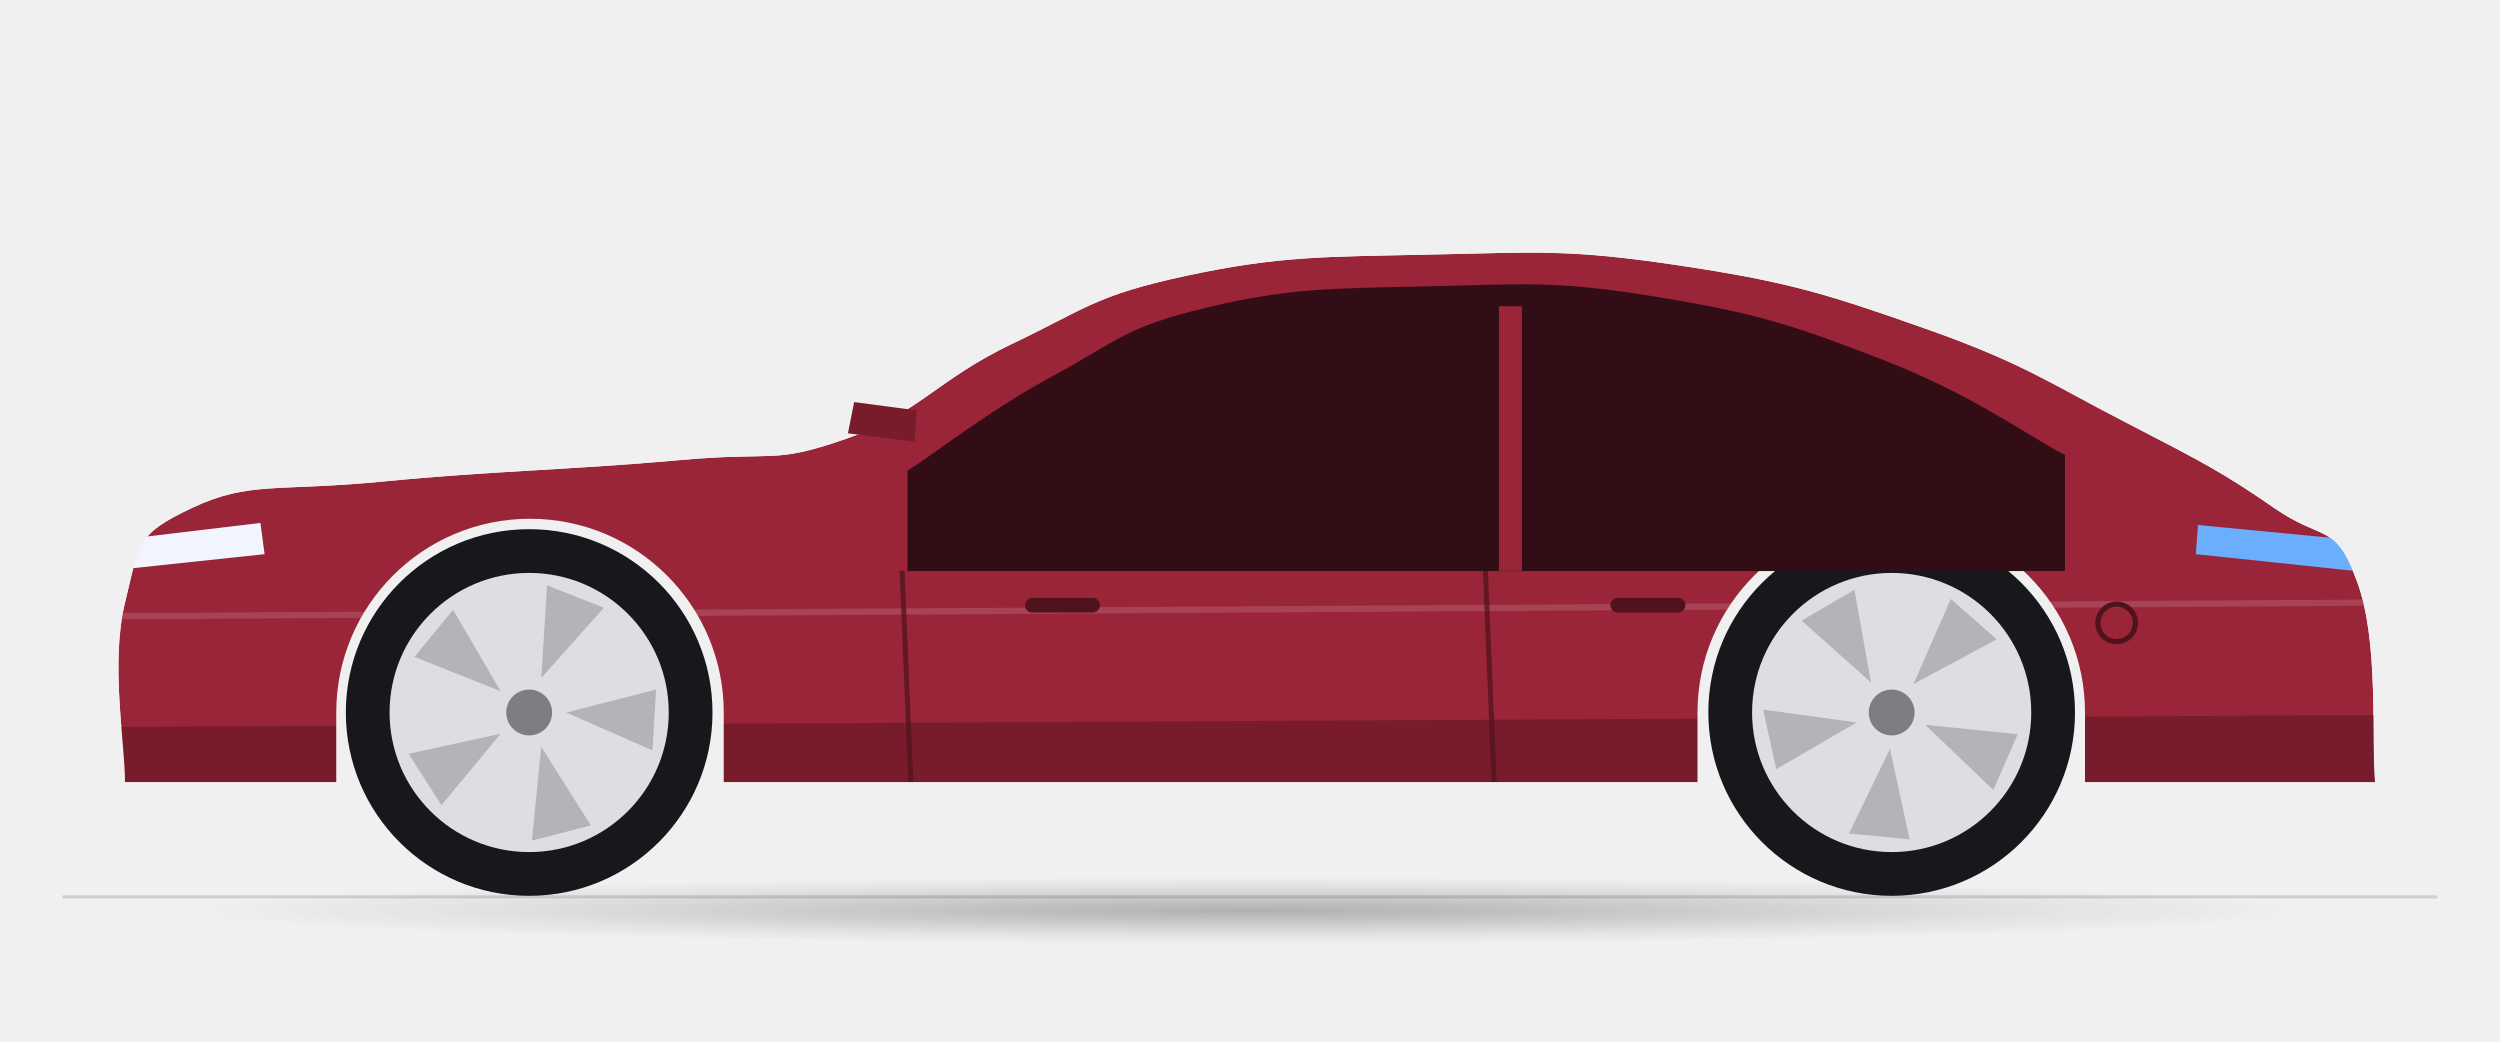
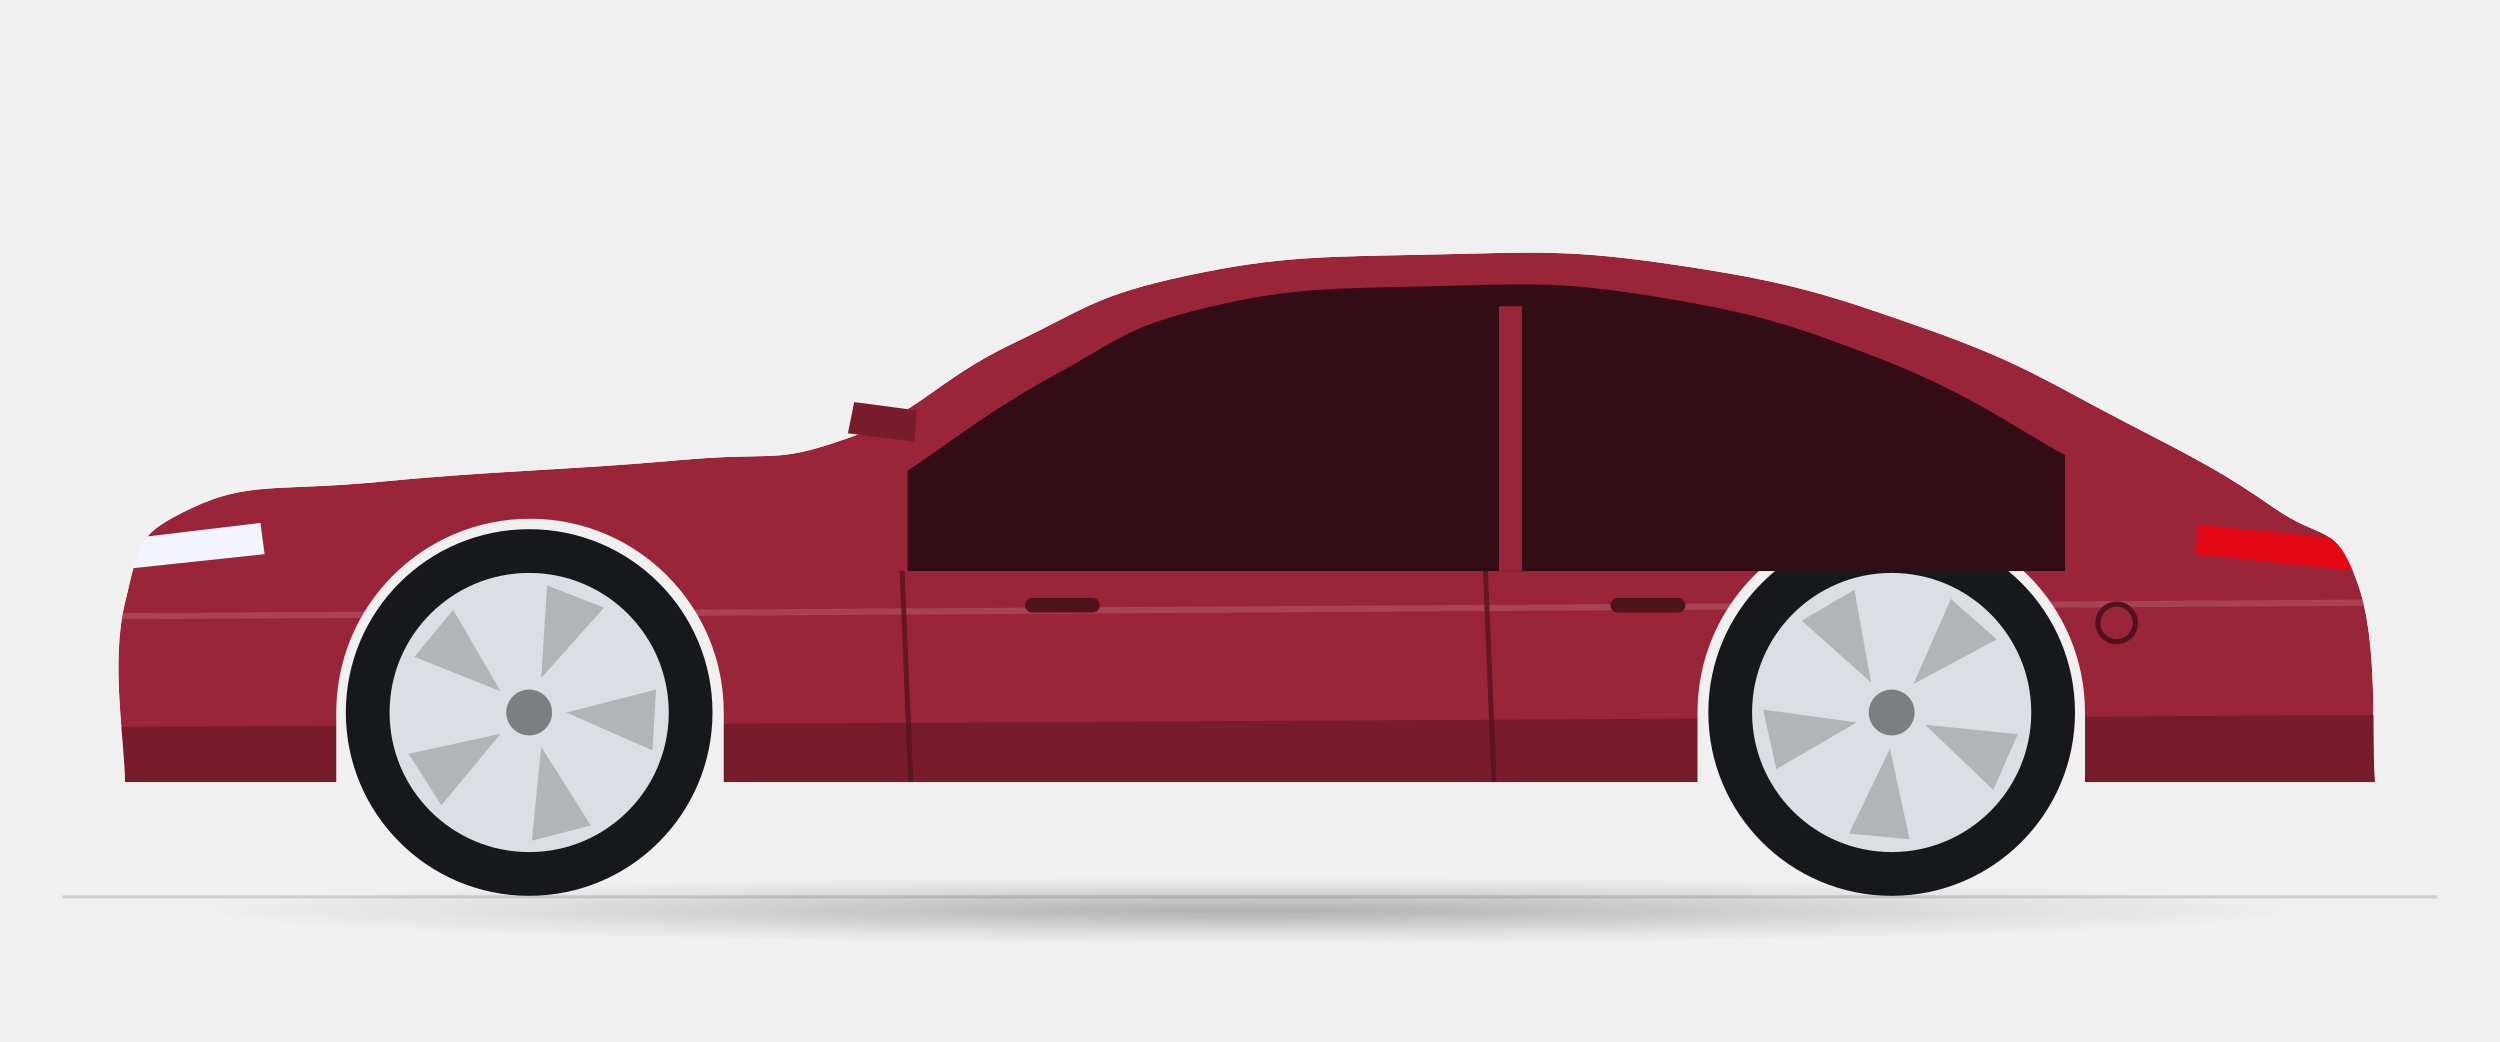
<svg xmlns="http://www.w3.org/2000/svg" viewBox="0 0 1200 500" fill="none" role="img" aria-label="KREBS K1, Seitenansicht">
  <defs>
    <mask id="bck19A2438solid0" maskUnits="userSpaceOnUse" x="0" y="0" width="1200" height="500">
      <path d="M 60.0 375.4 C 60.0 356.5 52.9 318.3 60.0 289.3 C 67.1 260.4 65.1 256.6 92.4 243.7 C 119.7 230.9 133.1 236.1 184.2 231.1 C 235.3 226.1 275.9 225.4 324.6 221.0 C 373.3 216.5 370.2 223.1 405.6 210.8 C 441.0 198.6 449.4 182.5 485.5 165.2 C 521.6 148.0 525.6 141.8 569.8 132.3 C 614.0 122.9 634.6 123.3 686.4 122.2 C 738.2 121.1 752.9 119.5 805.2 127.3 C 857.5 135.1 876.5 140.9 924.0 157.7 C 971.5 174.4 984.4 184.3 1021.2 203.2 C 1058.0 222.2 1067.2 227.0 1091.4 243.7 C 1115.6 260.5 1120.7 250.2 1131.4 279.2 C 1142.1 308.2 1138.1 354.3 1140.0 375.4 L 60.0 375.4 Z" fill="#fff" />
      <path d=" M 161.4 405.4 L 161.4 342.0 A 93.0 93.0 0 0 1 347.4 342.0 L 347.4 405.4 Z M 814.8 405.4 L 814.8 342.0 A 93.0 93.0 0 0 1 1000.8 342.0 L 1000.8 405.4 Z" fill="#000" />
    </mask>
    <radialGradient id="shk19A2438solid0" cx=".5" cy=".5" r=".5">
      <stop offset="0" stop-color="#0B0B0C" stop-opacity=".28" />
      <stop offset=".7" stop-color="#0B0B0C" stop-opacity=".07" />
      <stop offset="1" stop-color="#0B0B0C" stop-opacity="0" />
    </radialGradient>
  </defs>
  <ellipse cx="600" cy="437" rx="508" ry="16" fill="url(#shk19A2438solid0)" />
  <circle cx="254" cy="342" r="88" fill="#17181C" />
  <circle cx="254" cy="342" r="67" fill="#DCDEE3" />
  <path d="M 271.8 342.0 L 313.2 360.2 L 314.9 331.0 Z" fill="#0B0B0C" fill-opacity=".20" />
  <path d="M 259.8 358.5 L 255.3 403.5 L 283.6 396.2 Z" fill="#0B0B0C" fill-opacity=".20" />
  <path d="M 240.3 352.2 L 196.1 361.8 L 211.9 386.5 Z" fill="#0B0B0C" fill-opacity=".20" />
  <path d="M 240.3 331.8 L 217.5 292.7 L 198.9 315.3 Z" fill="#0B0B0C" fill-opacity=".20" />
  <path d="M 259.8 325.4 L 289.9 291.7 L 262.6 281.0 Z" fill="#0B0B0C" fill-opacity=".20" />
  <circle cx="254" cy="342" r="11" fill="#0B0B0C" fill-opacity=".45" />
  <circle cx="908" cy="342" r="88" fill="#17181C" />
  <circle cx="908" cy="342" r="67" fill="#DCDEE3" />
  <path d="M 924.1 347.9 L 956.8 379.2 L 968.5 352.4 Z" fill="#0B0B0C" fill-opacity=".20" />
  <path d="M 907.2 359.4 L 887.5 400.1 L 916.6 402.9 Z" fill="#0B0B0C" fill-opacity=".20" />
  <path d="M 891.1 346.8 L 846.3 340.6 L 852.6 369.2 Z" fill="#0B0B0C" fill-opacity=".20" />
  <path d="M 898.1 327.6 L 890.1 283.1 L 864.8 297.9 Z" fill="#0B0B0C" fill-opacity=".20" />
  <path d="M 918.5 328.3 L 958.4 306.9 L 936.4 287.5 Z" fill="#0B0B0C" fill-opacity=".20" />
  <circle cx="908" cy="342" r="11" fill="#0B0B0C" fill-opacity=".45" />
  <g mask="url(#bck19A2438solid0)">
    <path d="M 60.0 375.4 C 60.0 356.5 52.9 318.3 60.0 289.3 C 67.1 260.4 65.1 256.6 92.4 243.7 C 119.7 230.9 133.1 236.1 184.2 231.1 C 235.3 226.1 275.9 225.4 324.6 221.0 C 373.3 216.5 370.2 223.1 405.6 210.8 C 441.0 198.6 449.4 182.5 485.5 165.2 C 521.6 148.0 525.6 141.8 569.8 132.3 C 614.0 122.9 634.6 123.3 686.4 122.2 C 738.2 121.1 752.9 119.5 805.2 127.3 C 857.5 135.1 876.5 140.9 924.0 157.7 C 971.5 174.4 984.4 184.3 1021.2 203.2 C 1058.0 222.2 1067.2 227.0 1091.4 243.7 C 1115.6 260.5 1120.7 250.2 1131.4 279.2 C 1142.1 308.2 1138.1 354.3 1140.0 375.4 L 60.0 375.4 Z" fill="#9A2438" />
    <path d="M 20 349.1 L 1180 343.0 L 1180 415.4 L 20 415.4 Z" fill="#781C2C" />
    <path d="M 20 296 L 1180 289" stroke="#B05464" stroke-width="3" stroke-opacity=".65" />
    <path d="M 433 274 L 438 395" stroke="#50131D" stroke-width="2.4" stroke-opacity=".75" />
    <path d="M 713 274 L 718 395" stroke="#50131D" stroke-width="2.4" stroke-opacity=".75" />
    <rect x="492" y="287" width="36" height="7" rx="3.5" fill="#50131D" />
    <rect x="773" y="287" width="36" height="7" rx="3.5" fill="#50131D" />
    <path d="M 33 262 l 92 -11 l 2 15 l -94 10 Z" fill="#F2F5FF" />
-     <path d="M 1055 252 l 104 10 l -1 15 l -104 -11 Z" fill="#6AAEFD" />
+     <path d="M 1055 252 l 104 10 l -1 15 l -104 -11 Z" fill="#E30613" />
    <circle cx="1016" cy="299" r="9" fill="none" stroke="#50131D" stroke-width="2.5" />
  </g>
  <path d="M 435.6 226.0 C 451.0 216.0 473.8 197.7 505.5 180.4 C 537.2 163.2 540.0 157.0 579.8 147.5 C 619.6 138.1 639.0 138.5 686.4 137.4 C 733.8 136.3 747.3 134.7 795.2 142.5 C 843.1 150.3 860.9 156.1 904.0 172.8 C 947.1 189.6 972.0 208.4 991.2 218.4 L 991.2 274.1 L 435.6 274.1 Z" fill="#320D16" />
  <path d="M 725 147 L 725 274" stroke="#9A2438" stroke-width="11" />
  <path d="M 440 197 l -30 -4 l -3 15 l 32 4 Z" fill="#781C2C" />
  <path d="M 30 430.5 L 1170 430.5" stroke="#0B0B0C" stroke-opacity=".14" stroke-width="1.5" />
</svg>
